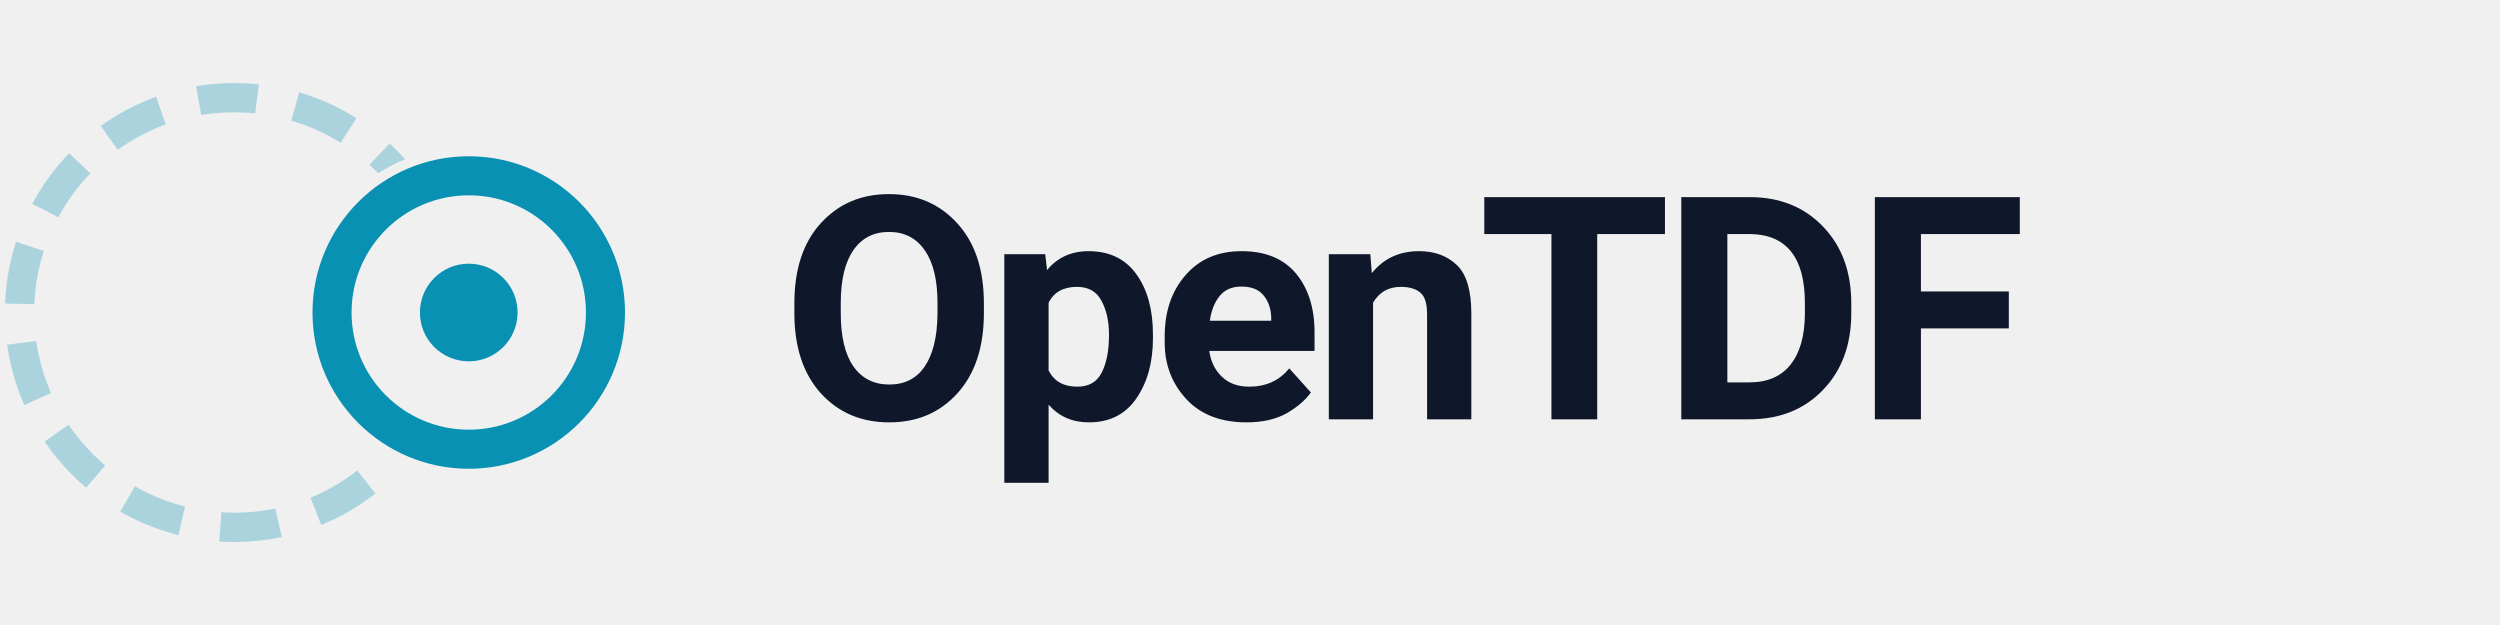
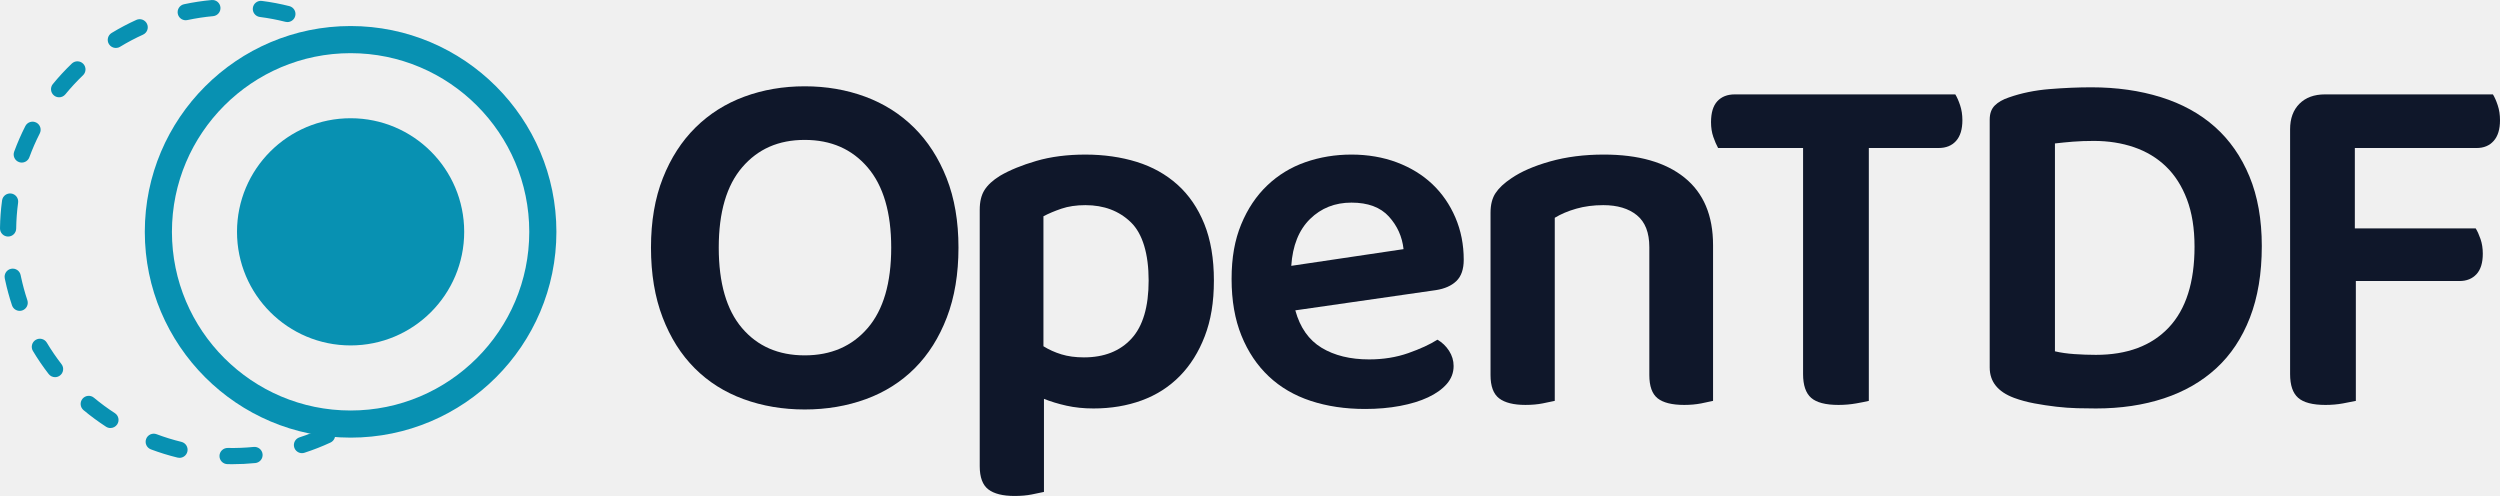
- <svg xmlns="http://www.w3.org/2000/svg" viewBox="0 0 128 32" fill="none">
-   <mask id="pm">
-     <rect width="128" height="32" fill="white" />
-     <circle cx="24" cy="16" r="8.5" fill="black" />
-   </mask>
-   <circle cx="12" cy="16" r="11" stroke="#0891B2" stroke-width="1.5" opacity="0.3" fill="none" stroke-dasharray="3 2" mask="url(#pm)" />
-   <circle cx="24" cy="16" r="7" stroke="#0891B2" stroke-width="2" fill="none" />
-   <circle cx="24" cy="16" r="2.5" fill="#0891B2" />
-   <text x="40" y="16" font-family="system-ui, -apple-system, 'Segoe UI', Roboto, Helvetica, Arial, sans-serif" font-size="16" font-weight="700" letter-spacing="-0.5" fill="#0f172a" dominant-baseline="central">OpenTDF</text>
+ <svg xmlns="http://www.w3.org/2000/svg" viewBox="0 0 3921.4 777.94" fill="none">
+   <g fill="#0f172a">
+     <path d="M1503.43,388.43c0,41.25-6.09,77.74-18.25,109.48-12.17,31.73-28.96,58.31-50.37,79.73-21.42,21.42-46.94,37.56-76.55,48.39-29.63,10.83-61.62,16.26-95.99,16.26s-66.38-5.43-95.99-16.26c-29.63-10.83-55.13-26.97-76.55-48.39-21.42-21.42-38.22-47.99-50.37-79.73-12.17-31.73-18.25-68.22-18.25-109.48s6.21-77.61,18.64-109.08c12.42-31.46,29.48-57.91,51.17-79.33,21.68-21.42,47.2-37.55,76.55-48.39,29.35-10.83,60.95-16.26,94.8-16.26s65.45,5.43,94.8,16.26c29.35,10.85,54.86,26.97,76.55,48.39,21.68,21.42,38.74,47.87,51.17,79.33,12.42,31.47,18.64,67.83,18.64,109.08ZM1397.92,388.43c0-55-12.3-96.91-36.89-125.74-24.59-28.82-57.51-43.24-98.77-43.24s-73.38,14.28-97.97,42.84c-24.59,28.56-36.89,70.6-36.89,126.14s12.16,97.58,36.49,126.14c24.32,28.56,57.12,42.84,98.37,42.84s74.17-14.28,98.77-42.84c24.59-28.56,36.89-70.6,36.89-126.14Z" />
+     <path d="M1715.25,640.7c-15.35,0-29.49-1.46-42.44-4.36-12.97-2.91-24.73-6.48-35.3-10.71v145.97c-4.76,1.05-11.11,2.38-19.04,3.97-7.93,1.59-16.93,2.38-26.97,2.38-18.52,0-32.27-3.45-41.25-10.31-9-6.88-13.49-19.04-13.49-36.49v-402.21c0-12.69,2.5-23.01,7.54-30.94,5.02-7.93,13.09-15.33,24.2-22.21,15.33-8.99,34.37-16.78,57.12-23.4,22.73-6.61,48.39-9.92,76.95-9.92s55.93,3.84,80.52,11.5c24.59,7.67,45.88,19.57,63.86,35.7,17.97,16.14,31.99,36.63,42.05,61.48,10.04,24.87,15.07,54.48,15.07,88.85s-4.76,62.41-14.28,87.26c-9.52,24.87-22.61,45.75-39.27,62.67-16.66,16.93-36.49,29.63-59.5,38.08-23.01,8.45-48.27,12.69-75.76,12.69ZM1700.17,560.57c31.73,0,56.58-9.78,74.57-29.35,17.97-19.56,26.97-49.98,26.97-91.23s-9.26-73.24-27.77-91.23c-18.52-17.97-42.32-26.97-71.4-26.97-14.28,0-26.85,1.86-37.68,5.55-10.85,3.71-20.23,7.67-28.16,11.9v203.88c8.45,5.29,17.85,9.52,28.16,12.69,10.31,3.17,22.08,4.76,35.3,4.76Z" />
+     <path d="M2031.77,486.8c7.4,26.97,21.15,46.54,41.25,58.7,20.09,12.17,44.95,18.25,74.57,18.25,22.21,0,42.7-3.3,61.48-9.92,18.77-6.61,33.98-13.61,45.62-21.02,7.4,4.24,13.49,10.05,18.25,17.45,4.76,7.41,7.14,15.35,7.14,23.8,0,10.59-3.57,19.97-10.71,28.16-7.14,8.21-16.93,15.21-29.35,21.02-12.43,5.83-27.11,10.31-44.03,13.49-16.93,3.17-35.18,4.76-54.74,4.76-31.21,0-59.63-4.24-85.28-12.69-25.66-8.45-47.6-21.28-65.84-38.48-18.25-17.18-32.53-38.48-42.84-63.86-10.31-25.39-15.47-55-15.47-88.85s5.02-61.34,15.07-85.68c10.04-24.32,23.66-44.69,40.86-61.08,17.18-16.39,37.15-28.56,59.89-36.49,22.73-7.93,46.81-11.9,72.19-11.9s49.71,4.1,71.4,12.3c21.68,8.21,40.19,19.57,55.53,34.11,15.33,14.55,27.37,32,36.1,52.36,8.73,20.37,13.09,42.44,13.09,66.24,0,14.81-3.84,25.92-11.5,33.32-7.67,7.41-18.38,12.17-32.13,14.28l-220.54,31.73ZM2119.83,317.82c-25.92,0-47.6,8.6-65.05,25.78-17.45,17.19-27.25,41.65-29.35,73.38l176.11-26.18c-2.12-19.56-9.79-36.62-23.01-51.17-13.23-14.54-32.8-21.82-58.7-21.82Z" />
+     <path d="M2567.65,337.65c-12.97-10.57-30.54-15.87-52.75-15.87-15.35,0-29.49,1.86-42.44,5.55-12.97,3.71-24.2,8.47-33.72,14.28v287.18c-4.76,1.05-11.11,2.38-19.04,3.97-7.93,1.59-16.93,2.38-26.97,2.38-18.52,0-32.27-3.45-41.25-10.31-9-6.87-13.49-19.04-13.49-36.49v-254.65c0-12.69,2.64-23.01,7.93-30.94,5.28-7.93,13.49-15.59,24.59-23.01,15.33-10.57,35.7-19.44,61.08-26.58,25.39-7.14,53.41-10.71,84.09-10.71,54.47,0,96.65,12.04,126.53,36.1,29.87,24.07,44.82,59.37,44.82,105.91v244.34c-4.24,1.05-10.45,2.38-18.64,3.97-8.21,1.59-17.06,2.38-26.58,2.38-19.04,0-32.92-3.45-41.65-10.31-8.73-6.87-13.09-19.04-13.09-36.49v-200.71c0-22.73-6.48-39.39-19.44-49.98Z" />
+     <path d="M3074.56,165.11c2.38,7.14,3.57,14.95,3.57,23.4,0,14.28-3.31,25.13-9.92,32.53-6.62,7.41-15.74,11.11-27.37,11.11h-109.48v396.65c-4.24,1.05-10.85,2.38-19.83,3.97-9,1.59-18.25,2.38-27.77,2.38-20.11,0-34.38-3.71-42.84-11.11-8.47-7.4-12.69-19.83-12.69-37.29V232.15h-133.28c-2.65-4.76-5.16-10.57-7.54-17.45-2.38-6.87-3.57-14.54-3.57-23.01,0-14.8,3.3-25.78,9.92-32.92,6.61-7.14,15.73-10.71,27.37-10.71h345.88c2.64,4.24,5.16,9.92,7.54,17.06Z" />
+     <path d="M3547.76,386.05c0,42.84-6.22,80.26-18.64,112.25-12.43,32-30.02,58.44-52.75,79.33-22.75,20.9-50.11,36.63-82.11,47.2-32,10.57-67.57,15.87-106.7,15.87-9,0-18.78-.14-29.35-.4-10.59-.27-21.56-1.07-32.92-2.38-11.38-1.33-22.75-3.05-34.11-5.16-11.38-2.12-22.09-5.02-32.13-8.73-25.39-9.52-38.08-25.39-38.08-47.6V187.72c0-9.52,2.64-16.92,7.93-22.21,5.28-5.28,12.69-9.52,22.21-12.69,19.56-6.87,40.86-11.23,63.86-13.09,23.01-1.85,44.82-2.78,65.45-2.78,39.67,0,76.02,5.16,109.08,15.47,33.05,10.31,61.21,25.78,84.49,46.41,23.27,20.63,41.38,46.54,54.34,77.74,12.95,31.21,19.44,67.7,19.44,109.48ZM3442.25,386.84c0-28.56-3.97-53.28-11.9-74.17-7.93-20.89-18.92-38.08-32.92-51.56-14.02-13.49-30.68-23.53-49.98-30.15-19.31-6.61-40.33-9.92-63.07-9.92-12.17,0-23.14.4-32.92,1.19-9.79.79-19.18,1.72-28.16,2.78v326.05c8.99,2.12,19.16,3.57,30.54,4.36,11.37.79,22.61,1.19,33.72,1.19,49.18,0,87.26-14.28,114.24-42.84,26.97-28.56,40.46-70.86,40.46-126.93Z" />
+     <path d="M3910.29,148.05c2.64,4.24,5.16,9.92,7.54,17.06,2.38,7.14,3.57,14.95,3.57,23.4,0,14.28-3.31,25.13-9.92,32.53-6.62,7.41-15.47,11.11-26.58,11.11h-191.19v126.14h189.6c2.64,4.24,5.16,9.79,7.54,16.66,2.38,6.88,3.57,14.55,3.57,23.01,0,14.28-3.31,24.99-9.92,32.13-6.62,7.14-15.47,10.71-26.58,10.71h-162.63v188.01c-4.76,1.05-11.5,2.38-20.23,3.97-8.73,1.59-17.85,2.38-27.37,2.38-20.11,0-34.38-3.71-42.84-11.11-8.47-7.4-12.69-19.83-12.69-37.29V202.79c0-16.92,4.88-30.27,14.68-40.06,9.78-9.78,23.13-14.68,40.06-14.68h263.38Z" />
+   </g>
+   <g>
+     <circle cx="549.94" cy="363.64" r="178.18" fill="#0891b2" />
+     <path fill="#0891b2" d="M549.94,686.45c-178,0-322.81-144.81-322.81-322.81S371.94,40.84,549.94,40.84s322.81,144.81,322.81,322.81-144.81,322.81-322.81,322.81ZM549.94,83.4c-154.53,0-280.25,125.72-280.25,280.25s125.72,280.25,280.25,280.25,280.25-125.72,280.25-280.25-125.72-280.25-280.25-280.25Z" />
+   </g>
+   <path fill="#0891b2" d="M364.4,728.11c-2.57,0-5.14-.03-7.7-.08-7.01-.15-12.58-5.95-12.43-12.96.15-7.01,5.95-12.52,12.96-12.43,13.5.28,27.23-.25,40.75-1.6,6.98-.68,13.2,4.4,13.9,11.38.7,6.98-4.4,13.2-11.38,13.9-11.96,1.19-24.1,1.8-36.1,1.8ZM281.57,718.15c-1,0-2.01-.12-3.02-.36-14.14-3.45-28.23-7.8-41.89-12.94-6.56-2.47-9.89-9.79-7.42-16.36,2.47-6.56,9.79-9.89,16.36-7.42,12.7,4.78,25.82,8.83,38.97,12.04,6.81,1.66,10.99,8.53,9.33,15.35-1.42,5.8-6.61,9.69-12.33,9.69ZM473.67,710.8c-5.36,0-10.34-3.42-12.08-8.79-2.16-6.67,1.49-13.83,8.16-16,12.92-4.19,25.69-9.2,37.96-14.88,6.36-2.95,13.91-.18,16.86,6.18,2.95,6.36.18,13.91-6.18,16.86-13.18,6.11-26.91,11.49-40.8,15.99-1.3.42-2.62.62-3.92.62ZM173.23,671.39c-2.37,0-4.76-.66-6.9-2.05-12.22-7.92-24.09-16.67-35.27-25.99-5.39-4.49-6.12-12.5-1.63-17.89,4.49-5.39,12.5-6.12,17.89-1.63,10.41,8.68,21.46,16.81,32.83,24.19,5.89,3.82,7.56,11.68,3.75,17.56-2.43,3.75-6.51,5.79-10.67,5.79ZM86.39,591.62c-3.79,0-7.54-1.69-10.04-4.92-8.93-11.51-17.24-23.68-24.71-36.17-3.6-6.02-1.64-13.82,4.38-17.42,6.02-3.6,13.82-1.64,17.42,4.38,6.94,11.62,14.67,22.93,22.97,33.63,4.3,5.54,3.29,13.52-2.25,17.82-2.32,1.79-5.06,2.66-7.78,2.66ZM30.86,487.61c-5.32,0-10.28-3.37-12.05-8.69-4.27-12.82-7.87-26.06-10.71-39.36l-.62-2.96c-1.41-6.87,3.03-13.58,9.9-14.99,6.88-1.41,13.58,3.03,14.99,9.9l.57,2.75c2.65,12.38,6,24.72,9.97,36.65,2.22,6.65-1.38,13.84-8.04,16.06-1.33.44-2.68.65-4.01.65ZM12.7,371.04c-.06,0-.11,0-.17,0-7.01-.09-12.62-5.85-12.53-12.87.19-14.58,1.28-29.3,3.24-43.75.94-6.95,7.33-11.8,14.29-10.88,6.95.94,11.82,7.34,10.88,14.29-1.82,13.43-2.83,27.12-3.01,40.67-.09,6.96-5.76,12.53-12.7,12.53ZM34.14,255.02c-1.45,0-2.93-.25-4.38-.78-6.58-2.42-9.96-9.71-7.55-16.3,5.02-13.66,10.92-27.18,17.54-40.17,3.19-6.25,10.83-8.73,17.08-5.54,6.25,3.19,8.73,10.84,5.54,17.08-6.17,12.09-11.66,24.66-16.33,37.38-1.89,5.14-6.75,8.33-11.92,8.33ZM92.7,152.61c-2.83,0-5.68-.94-8.05-2.88-5.42-4.45-6.21-12.45-1.77-17.87,9.25-11.28,19.26-22.09,29.76-32.15,5.06-4.85,13.1-4.68,17.96.39,4.85,5.07,4.68,13.1-.39,17.96-9.77,9.36-19.09,19.42-27.69,29.91-2.51,3.06-6.15,4.65-9.83,4.65ZM181.7,75.25c-4.29,0-8.47-2.17-10.86-6.1-3.65-5.99-1.75-13.81,4.25-17.45,12.44-7.57,25.48-14.46,38.76-20.48,6.39-2.9,13.91-.06,16.81,6.32,2.9,6.39.06,13.92-6.32,16.81-12.34,5.6-24.47,12-36.04,19.04-2.06,1.26-4.34,1.85-6.59,1.85ZM450.79,34.61c-1.03,0-2.08-.13-3.12-.39-13.15-3.32-26.63-5.87-40.07-7.59-6.96-.89-11.88-7.24-10.99-14.2s7.25-11.88,14.2-10.99c14.45,1.84,28.95,4.58,43.09,8.16,6.8,1.72,10.92,8.62,9.2,15.42-1.45,5.76-6.63,9.59-12.3,9.59ZM291.3,31.76c-5.87,0-11.13-4.08-12.41-10.05-1.46-6.86,2.91-13.61,9.77-15.07,14.28-3.05,28.85-5.26,43.32-6.59,6.99-.64,13.17,4.5,13.8,11.49.64,6.98-4.5,13.16-11.49,13.8-13.47,1.23-27.04,3.3-40.33,6.13-.89.19-1.79.28-2.66.28Z" />
</svg>
